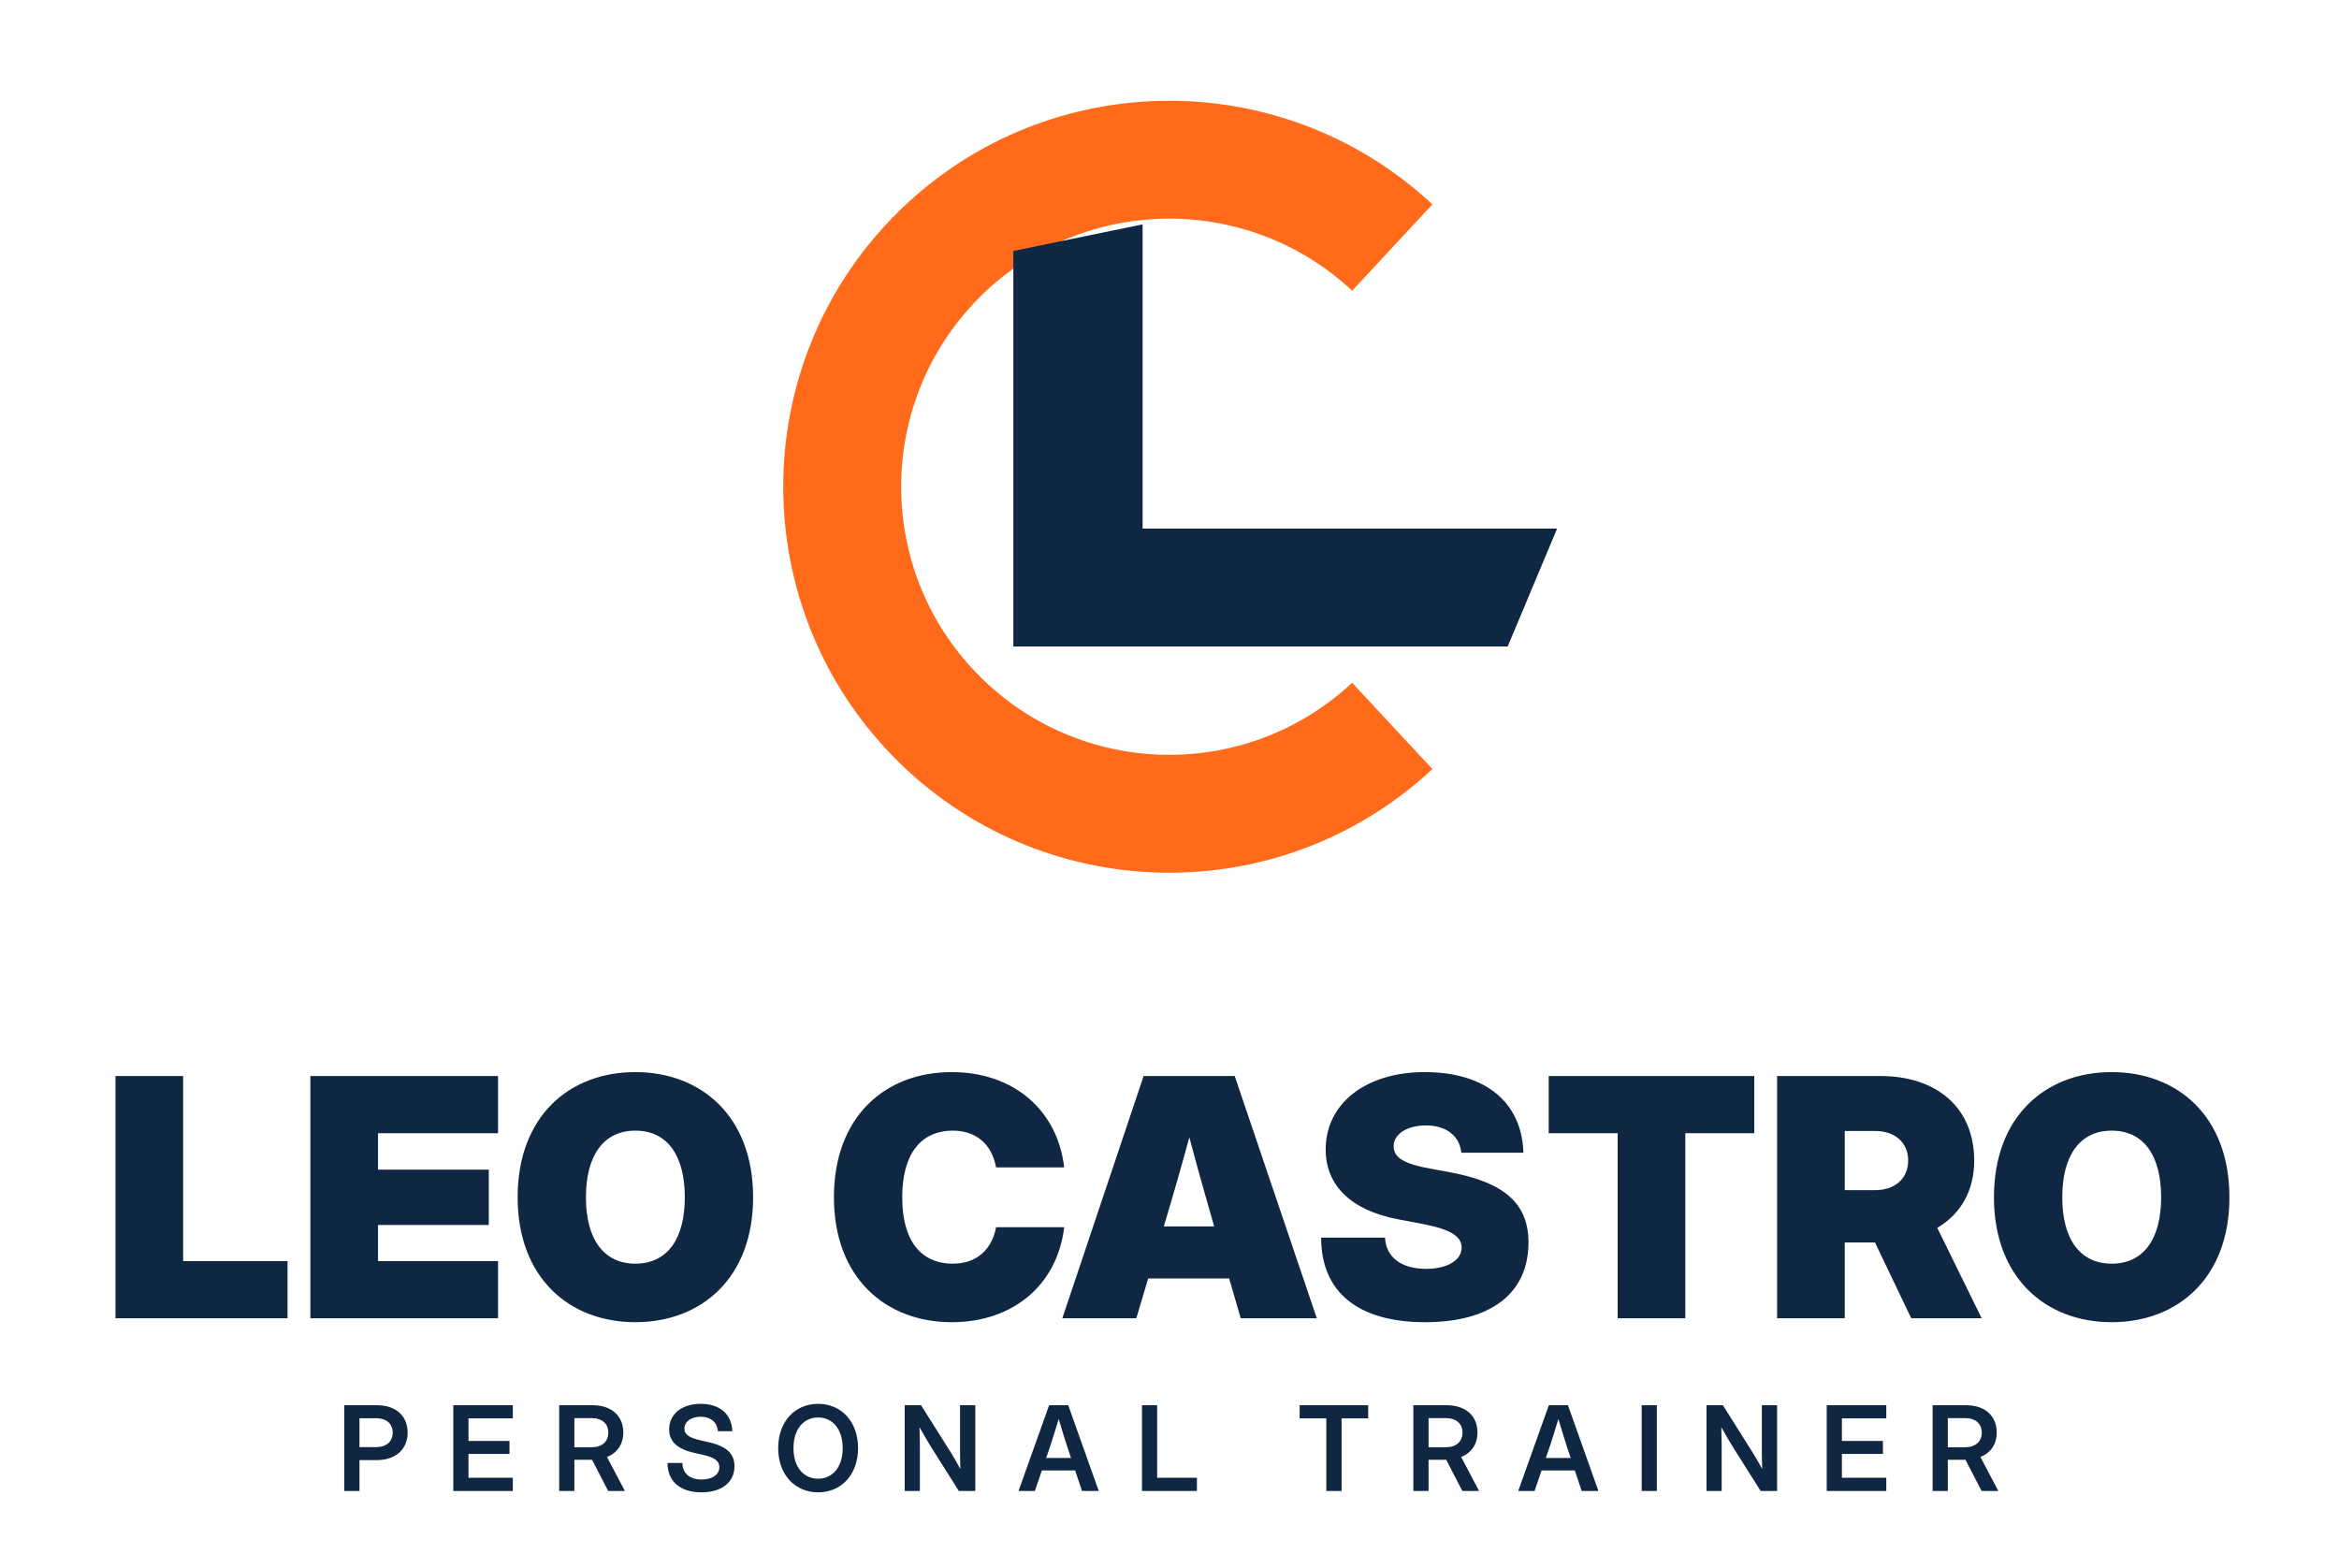
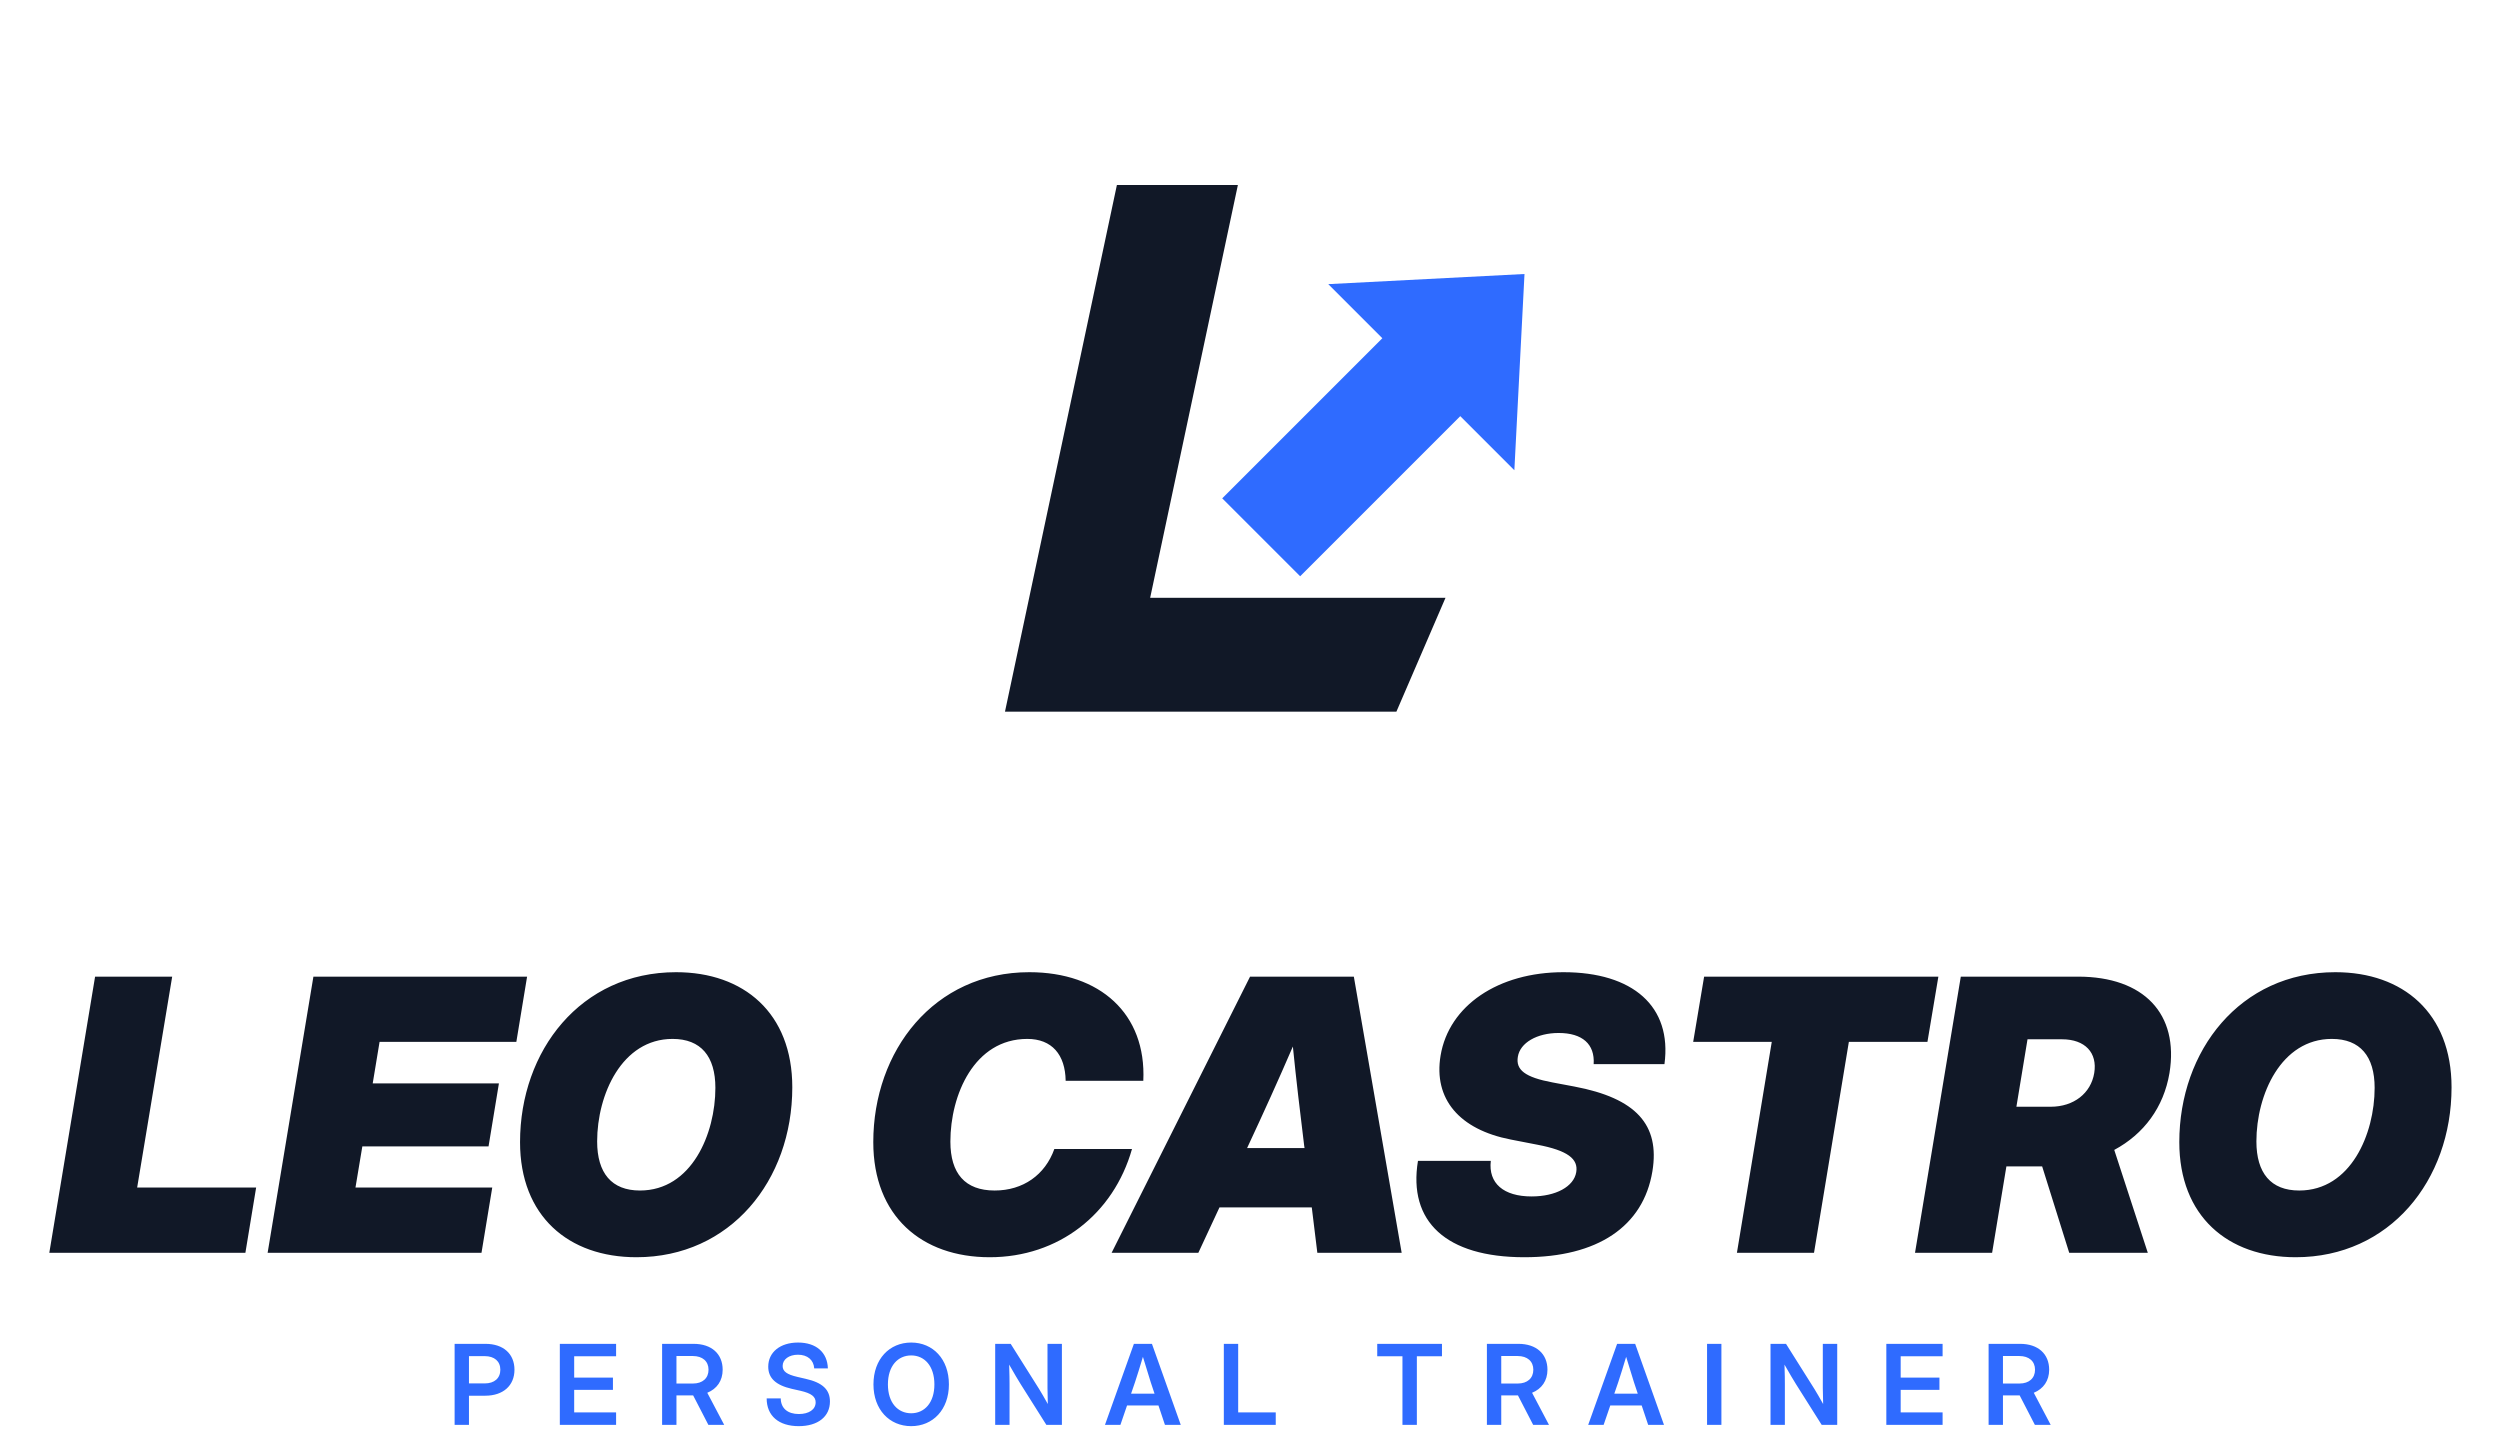
- <svg xmlns="http://www.w3.org/2000/svg" viewBox="0 0 913 612" width="913" height="612">
-   <g transform="translate(266.4,0) scale(0.7421875)">
-     <path d="M394.4,107.5 A203.0,203.0 0 1 0 394.4,404.5 L352.2,359.1 A141.0,141.0 0 1 1 352.2,152.9 Z" fill="#ff6b1a" />
-     <path d="M174.0,132.0 L242.0,118.0 L242.0,278.0 L460.0,278.0 L434.0,340.0 L174.0,340.0 Z" fill="#0f2742" />
+ <svg xmlns="http://www.w3.org/2000/svg" viewBox="0 0 988 573" width="988" height="573">
+   <g transform="translate(314.2,0) scale(0.703125)">
+     <path d="M180.9,104.0 L248.9,104.0 L199.6,336.0 L365.6,336.0 L338.0,400.0 L118.0,400.0 Z" fill="#111827" />
+     <path d="M283.9,323.9 L373.9,233.9 L404.3,264.3 L410.0,154.0 L299.7,159.7 L330.1,190.1 L240.1,280.1 Z" fill="#2f6bff" />
  </g>
-   <path transform="translate(40.0,514.6)" d="M5.078 0.0H72.236V-22.344H31.484V-94.58H5.078ZM81.154 0.0H154.405V-22.344H107.56V-36.436H150.787V-58.018H107.56V-72.236H154.405V-94.58H81.154ZM208.01 1.523C233.718 1.523 253.967 -15.679 253.967 -47.227C253.967 -78.838 233.718 -96.104 208.01 -96.104C182.175 -96.104 162.053 -78.838 162.053 -47.227C162.053 -15.869 182.175 1.523 208.01 1.523ZM208.01 -21.328C195.632 -21.328 188.713 -30.913 188.713 -47.227C188.713 -63.604 195.632 -73.252 208.01 -73.252C220.452 -73.252 227.307 -63.604 227.307 -47.227C227.307 -30.913 220.452 -21.328 208.01 -21.328ZM331.47 1.523C355.654 1.523 372.729 -13.203 375.395 -35.547H348.799C347.148 -26.66 341.054 -21.328 331.977 -21.328C319.092 -21.328 312.173 -30.723 312.173 -47.227C312.173 -63.794 319.155 -73.252 331.977 -73.252C341.054 -73.252 347.212 -67.856 348.799 -58.906H375.395C372.793 -81.25 355.654 -96.104 331.47 -96.104C305.635 -96.104 285.512 -78.838 285.512 -47.227C285.512 -15.869 305.635 1.523 331.47 1.523ZM374.664 0.0H403.546L408.18 -15.552H439.791L444.298 0.0H474.005L441.949 -94.58H406.402ZM414.273 -35.864 414.527 -36.689C417.955 -48.115 421.129 -59.16 424.239 -70.649C427.286 -59.16 430.396 -48.115 433.697 -36.689L433.951 -35.864ZM516.311 1.523C541.955 1.523 556.618 -9.775 556.618 -29.58C556.618 -44.688 547.414 -53.066 525.705 -57.065L518.088 -58.462C508.249 -60.239 503.996 -62.651 503.996 -67.158C503.996 -71.919 509.201 -75.283 516.628 -75.283C524.499 -75.283 529.768 -71.221 530.403 -64.619H554.651C554.016 -84.424 539.734 -96.104 516.12 -96.104C493.142 -96.104 477.463 -83.853 477.463 -65.889C477.463 -51.86 487.365 -42.148 505.647 -38.657L515.041 -36.88C525.705 -34.849 530.529 -32.183 530.529 -27.612C530.529 -22.661 524.944 -19.297 516.628 -19.297C507.043 -19.297 501.013 -23.804 500.632 -31.484H475.686C475.686 -10.22 490.095 1.523 516.311 1.523ZM564.52 -72.236H591.434V0.0H617.84V-72.236H644.754V-94.58H564.52ZM653.671 0.0H680.078V-29.58H691.884L706.04 0.0H733.525L716.196 -35.293C725.4 -40.752 730.605 -49.829 730.605 -61.572C730.605 -81.821 716.45 -94.58 693.852 -94.58H653.671ZM680.078 -50.02V-73.125H691.884C699.819 -73.125 704.834 -68.491 704.834 -61.572C704.834 -54.653 699.819 -50.02 691.884 -50.02ZM784.273 1.523C809.981 1.523 830.23 -15.679 830.23 -47.227C830.23 -78.838 809.981 -96.104 784.273 -96.104C758.438 -96.104 738.316 -78.838 738.316 -47.227C738.316 -15.869 758.438 1.523 784.273 1.523ZM784.273 -21.328C771.895 -21.328 764.976 -30.913 764.976 -47.227C764.976 -63.604 771.895 -73.252 784.273 -73.252C796.715 -73.252 803.57 -63.604 803.57 -47.227C803.57 -30.913 796.715 -21.328 784.273 -21.328Z" fill="#0f2742" />
-   <path transform="translate(131.6,582.0)" d="M2.785 0.0H8.715V-12.039H15.453C22.798 -12.039 27.515 -16.194 27.515 -22.775C27.515 -29.334 22.91 -33.467 15.565 -33.467H2.785ZM8.715 -17.115V-28.391H15.229C19.227 -28.391 21.675 -26.257 21.675 -22.775C21.675 -19.271 19.227 -17.115 15.229 -17.115ZM45.335 0.0H68.582V-5.144H51.265V-14.465H67.279V-19.519H51.265V-28.323H68.582V-33.467H45.335ZM86.672 0.0H92.602V-12.174H99.34C99.408 -12.174 99.453 -12.174 99.497 -12.174L105.787 0.0H112.323L105.337 -13.252C109.313 -14.869 111.694 -18.216 111.694 -22.775C111.694 -29.334 107.089 -33.467 99.722 -33.467H86.672ZM92.602 -17.07V-28.436H99.385C103.383 -28.436 105.854 -26.257 105.854 -22.775C105.854 -19.271 103.383 -17.07 99.43 -17.07ZM142.205 0.539C150.133 0.539 155.097 -3.414 155.097 -9.658C155.097 -14.577 151.975 -17.475 145.035 -19.024L141.643 -19.811C137.286 -20.821 135.556 -22.079 135.556 -24.325C135.556 -27.065 138.184 -28.975 141.89 -28.975C145.798 -28.975 148.359 -26.841 148.606 -23.314H154.244C154.042 -29.963 149.392 -34.006 141.913 -34.006C134.523 -34.006 129.604 -30.008 129.604 -24.033C129.604 -19.339 132.681 -16.396 139.375 -14.869L142.968 -14.061C147.438 -13.027 149.19 -11.657 149.19 -9.299C149.19 -6.356 146.427 -4.47 142.25 -4.47C137.6 -4.47 134.815 -6.873 134.77 -10.916H128.953C128.953 -3.751 133.917 0.539 142.205 0.539ZM187.742 0.539C196.704 0.539 203.33 -6.267 203.33 -16.711C203.33 -27.2 196.704 -34.006 187.742 -34.006C178.78 -34.006 172.154 -27.2 172.154 -16.711C172.154 -6.289 178.78 0.539 187.742 0.539ZM187.742 -4.784C182.262 -4.784 178.129 -9.074 178.129 -16.711C178.129 -24.37 182.262 -28.683 187.742 -28.683C193.2 -28.683 197.333 -24.37 197.333 -16.711C197.333 -9.074 193.2 -4.784 187.742 -4.784ZM221.532 0.0H227.462V-16.823C227.462 -18.283 227.439 -21.158 227.305 -24.887C229.349 -21.271 231.123 -18.306 232.066 -16.801L242.668 0.0H249.092V-33.467H243.14V-15.229C243.14 -13.903 243.185 -11.118 243.274 -8.603C241.949 -10.983 240.467 -13.544 239.681 -14.802L227.934 -33.467H221.532ZM265.969 0.0H272.348L275.088 -7.996H288.071L290.743 0.0H297.279L285.375 -33.467H277.918ZM276.75 -12.87 278.367 -17.587C279.378 -20.664 280.389 -23.876 281.647 -28.099C282.904 -23.876 283.893 -20.664 284.881 -17.587L286.453 -12.87ZM314.157 0.0H335.607V-5.144H320.086V-33.467H314.157ZM375.695 -28.323H386.117V0.0H392.069V-28.323H402.446V-33.467H375.695ZM420.087 0.0H426.017V-12.174H432.755C432.822 -12.174 432.867 -12.174 432.912 -12.174L439.201 0.0H445.737L438.752 -13.252C442.728 -14.869 445.108 -18.216 445.108 -22.775C445.108 -29.334 440.504 -33.467 433.137 -33.467H420.087ZM426.017 -17.07V-28.436H432.8C436.798 -28.436 439.269 -26.257 439.269 -22.775C439.269 -19.271 436.798 -17.07 432.845 -17.07ZM461.02 0.0H467.399L470.139 -7.996H483.121L485.794 0.0H492.33L480.426 -33.467H472.969ZM471.801 -12.87 473.418 -17.587C474.429 -20.664 475.44 -23.876 476.697 -28.099C477.955 -23.876 478.944 -20.664 479.932 -17.587L481.504 -12.87ZM515.137 -33.467H509.207V0.0H515.137ZM534.507 0.0H540.437V-16.823C540.437 -18.283 540.415 -21.158 540.28 -24.887C542.324 -21.271 544.098 -18.306 545.042 -16.801L555.643 0.0H562.067V-33.467H556.115V-15.229C556.115 -13.903 556.16 -11.118 556.25 -8.603C554.924 -10.983 553.442 -13.544 552.656 -14.802L540.909 -33.467H534.507ZM581.437 0.0H604.684V-5.144H587.367V-14.465H603.382V-19.519H587.367V-28.323H604.684V-33.467H581.437ZM622.774 0.0H628.704V-12.174H635.442C635.51 -12.174 635.555 -12.174 635.6 -12.174L641.889 0.0H648.425L641.439 -13.252C645.415 -14.869 647.796 -18.216 647.796 -22.775C647.796 -29.334 643.191 -33.467 635.824 -33.467H622.774ZM628.704 -17.07V-28.436H635.487C639.485 -28.436 641.956 -26.257 641.956 -22.775C641.956 -19.271 639.485 -17.07 635.532 -17.07Z" fill="#0f2742" />
+   <path transform="translate(20.0,495.1)" d="M-0.513 0.0H76.978L81.226 -25.781H34.204L48.047 -109.131H17.578ZM85.767 0.0H170.288L174.536 -25.781H120.483L123.193 -42.041H173.071L177.173 -66.943H127.295L130.005 -83.35H184.058L188.306 -109.131H103.857ZM231.519 1.758C268.579 1.758 293.115 -28.491 293.115 -65.405C293.115 -94.775 273.926 -110.889 247.192 -110.889C209.473 -110.889 185.522 -79.834 185.522 -43.726C185.522 -14.502 204.639 1.758 231.519 1.758ZM232.91 -24.609C221.704 -24.609 215.991 -31.494 215.991 -44.019C215.991 -62.476 225.732 -84.521 245.801 -84.521C257.007 -84.521 262.72 -77.637 262.72 -65.186C262.72 -47.021 253.345 -24.609 232.91 -24.609ZM371.118 1.758C398.291 1.758 420.044 -15.234 427.368 -41.016H396.68C393.018 -30.762 384.302 -24.609 373.096 -24.609C361.377 -24.609 355.591 -31.348 355.591 -43.945C355.591 -62.329 364.966 -84.521 385.986 -84.521C395.728 -84.521 401.001 -78.296 401.147 -67.969H431.836C433.081 -94.482 414.697 -110.889 386.792 -110.889C349.072 -110.889 325.122 -79.834 325.122 -43.726C325.122 -14.502 344.238 1.758 371.118 1.758ZM419.312 0.0H453.589L461.938 -17.944H498.413L500.61 0.0H533.936L515.039 -109.131H474.023ZM472.852 -41.382 473.291 -42.334C479.443 -55.518 485.229 -68.262 490.942 -81.519C492.261 -68.262 493.799 -55.518 495.41 -42.334L495.557 -41.382ZM582.422 1.758C611.279 1.758 629.443 -10.327 633.032 -32.227C636.035 -50.61 626.587 -61.084 602.197 -65.698L593.628 -67.31C582.642 -69.36 578.979 -72.29 579.858 -77.49C580.737 -82.983 587.402 -86.865 595.972 -86.865C605.347 -86.865 610.327 -82.471 609.814 -74.561H637.793C640.869 -97.412 625.269 -110.889 597.876 -110.889C572.095 -110.889 552.612 -97.705 549.316 -77.93C546.46 -60.791 556.714 -48.706 577.075 -44.751L587.622 -42.7C599.487 -40.43 603.809 -37.134 602.93 -31.86C601.978 -26.147 594.873 -22.266 585.278 -22.266C574.219 -22.266 568.14 -27.466 569.165 -36.328H540.381C536.426 -12.378 551.44 1.758 582.422 1.758ZM649.146 -83.35H680.2L666.431 0.0H696.899L710.669 -83.35H741.724L746.045 -109.131H653.467ZM736.816 0.0H767.285L772.925 -34.131H787.061L797.754 0.0H828.809L815.552 -40.649C827.271 -46.948 835.107 -57.495 837.378 -71.045C841.187 -94.409 827.271 -109.131 801.27 -109.131H754.907ZM776.88 -57.715 781.274 -84.375H794.897C804.053 -84.375 808.96 -79.028 807.642 -71.045C806.323 -63.062 799.585 -57.715 790.43 -57.715ZM887.256 1.758C924.316 1.758 948.853 -28.491 948.853 -65.405C948.853 -94.775 929.663 -110.889 902.93 -110.889C865.21 -110.889 841.26 -79.834 841.26 -43.726C841.26 -14.502 860.376 1.758 887.256 1.758ZM888.647 -24.609C877.441 -24.609 871.729 -31.494 871.729 -44.019C871.729 -62.476 881.47 -84.521 901.538 -84.521C912.744 -84.521 918.457 -77.637 918.457 -65.186C918.457 -47.021 909.082 -24.609 888.647 -24.609Z" fill="#111827" />
+   <path transform="translate(177.0,563.1)" d="M2.664 0.0H8.336V-11.516H14.781C21.807 -11.516 26.318 -15.49 26.318 -21.785C26.318 -28.059 21.914 -32.012 14.889 -32.012H2.664ZM8.336 -16.371V-27.156H14.566C18.391 -27.156 20.732 -25.115 20.732 -21.785C20.732 -18.434 18.391 -16.371 14.566 -16.371ZM44.244 0.0H66.48V-4.92H49.916V-13.836H65.234V-18.67H49.916V-27.092H66.48V-32.012H44.244ZM84.664 0.0H90.336V-11.645H96.781C96.846 -11.645 96.889 -11.645 96.931 -11.645L102.947 0.0H109.199L102.517 -12.676C106.32 -14.223 108.597 -17.424 108.597 -21.785C108.597 -28.059 104.193 -32.012 97.146 -32.012H84.664ZM90.336 -16.328V-27.199H96.824C100.648 -27.199 103.012 -25.115 103.012 -21.785C103.012 -18.434 100.648 -16.328 96.867 -16.328ZM138.662 0.516C146.246 0.516 150.994 -3.266 150.994 -9.238C150.994 -13.943 148.008 -16.715 141.369 -18.197L138.125 -18.949C133.957 -19.916 132.303 -21.119 132.303 -23.268C132.303 -25.889 134.816 -27.715 138.361 -27.715C142.099 -27.715 144.549 -25.674 144.785 -22.301H150.178C149.984 -28.66 145.537 -32.527 138.383 -32.527C131.314 -32.527 126.609 -28.703 126.609 -22.988C126.609 -18.498 129.553 -15.684 135.955 -14.223L139.392 -13.449C143.668 -12.461 145.344 -11.15 145.344 -8.895C145.344 -6.08 142.701 -4.275 138.705 -4.275C134.258 -4.275 131.594 -6.574 131.551 -10.441H125.986C125.986 -3.588 130.734 0.516 138.662 0.516ZM183.099 0.516C191.672 0.516 198.009 -5.994 198.009 -15.984C198.009 -26.018 191.672 -32.527 183.099 -32.527C174.527 -32.527 168.189 -26.018 168.189 -15.984C168.189 -6.016 174.527 0.516 183.099 0.516ZM183.099 -4.576C177.857 -4.576 173.904 -8.68 173.904 -15.984C173.904 -23.311 177.857 -27.436 183.099 -27.436C188.32 -27.436 192.273 -23.311 192.273 -15.984C192.273 -8.68 188.32 -4.576 183.099 -4.576ZM216.3 0.0H221.972V-16.092C221.972 -17.488 221.951 -20.238 221.822 -23.805C223.777 -20.346 225.474 -17.51 226.377 -16.07L236.517 0.0H242.662V-32.012H236.968V-14.566C236.968 -13.299 237.011 -10.635 237.097 -8.229C235.83 -10.506 234.412 -12.955 233.66 -14.158L222.423 -32.012H216.3ZM259.685 0.0H265.787L268.408 -7.648H280.826L283.382 0.0H289.634L278.248 -32.012H271.115ZM269.998 -12.311 271.544 -16.822C272.511 -19.766 273.478 -22.838 274.681 -26.877C275.884 -22.838 276.83 -19.766 277.775 -16.822L279.279 -12.311ZM306.658 0.0H327.175V-4.92H312.33V-32.012H306.658ZM367.281 -27.092H377.249V0.0H382.943V-27.092H392.868V-32.012H367.281ZM410.622 0.0H416.294V-11.645H422.739C422.804 -11.645 422.847 -11.645 422.89 -11.645L428.905 0.0H435.157L428.476 -12.676C432.279 -14.223 434.556 -17.424 434.556 -21.785C434.556 -28.059 430.152 -32.012 423.105 -32.012H410.622ZM416.294 -16.328V-27.199H422.782C426.607 -27.199 428.97 -25.115 428.97 -21.785C428.97 -18.434 426.607 -16.328 422.825 -16.328ZM450.655 0.0H456.757L459.378 -7.648H471.796L474.353 0.0H480.605L469.218 -32.012H462.085ZM460.968 -12.311 462.515 -16.822C463.482 -19.766 464.448 -22.838 465.651 -26.877C466.855 -22.838 467.8 -19.766 468.745 -16.822L470.249 -12.311ZM503.3 -32.012H497.628V0.0H503.3ZM522.708 0.0H528.38V-16.092C528.38 -17.488 528.358 -20.238 528.229 -23.805C530.185 -20.346 531.882 -17.51 532.784 -16.07L542.925 0.0H549.069V-32.012H543.376V-14.566C543.376 -13.299 543.419 -10.635 543.505 -8.229C542.237 -10.506 540.819 -12.955 540.067 -14.158L528.831 -32.012H522.708ZM568.477 0.0H590.714V-4.92H574.149V-13.836H589.468V-18.67H574.149V-27.092H590.714V-32.012H568.477ZM608.897 0.0H614.569V-11.645H621.014C621.079 -11.645 621.122 -11.645 621.165 -11.645L627.18 0.0H633.432L626.751 -12.676C630.554 -14.223 632.831 -17.424 632.831 -21.785C632.831 -28.059 628.427 -32.012 621.38 -32.012H608.897ZM614.569 -16.328V-27.199H621.057C624.882 -27.199 627.245 -25.115 627.245 -21.785C627.245 -18.434 624.882 -16.328 621.1 -16.328Z" fill="#2f6bff" />
</svg>
